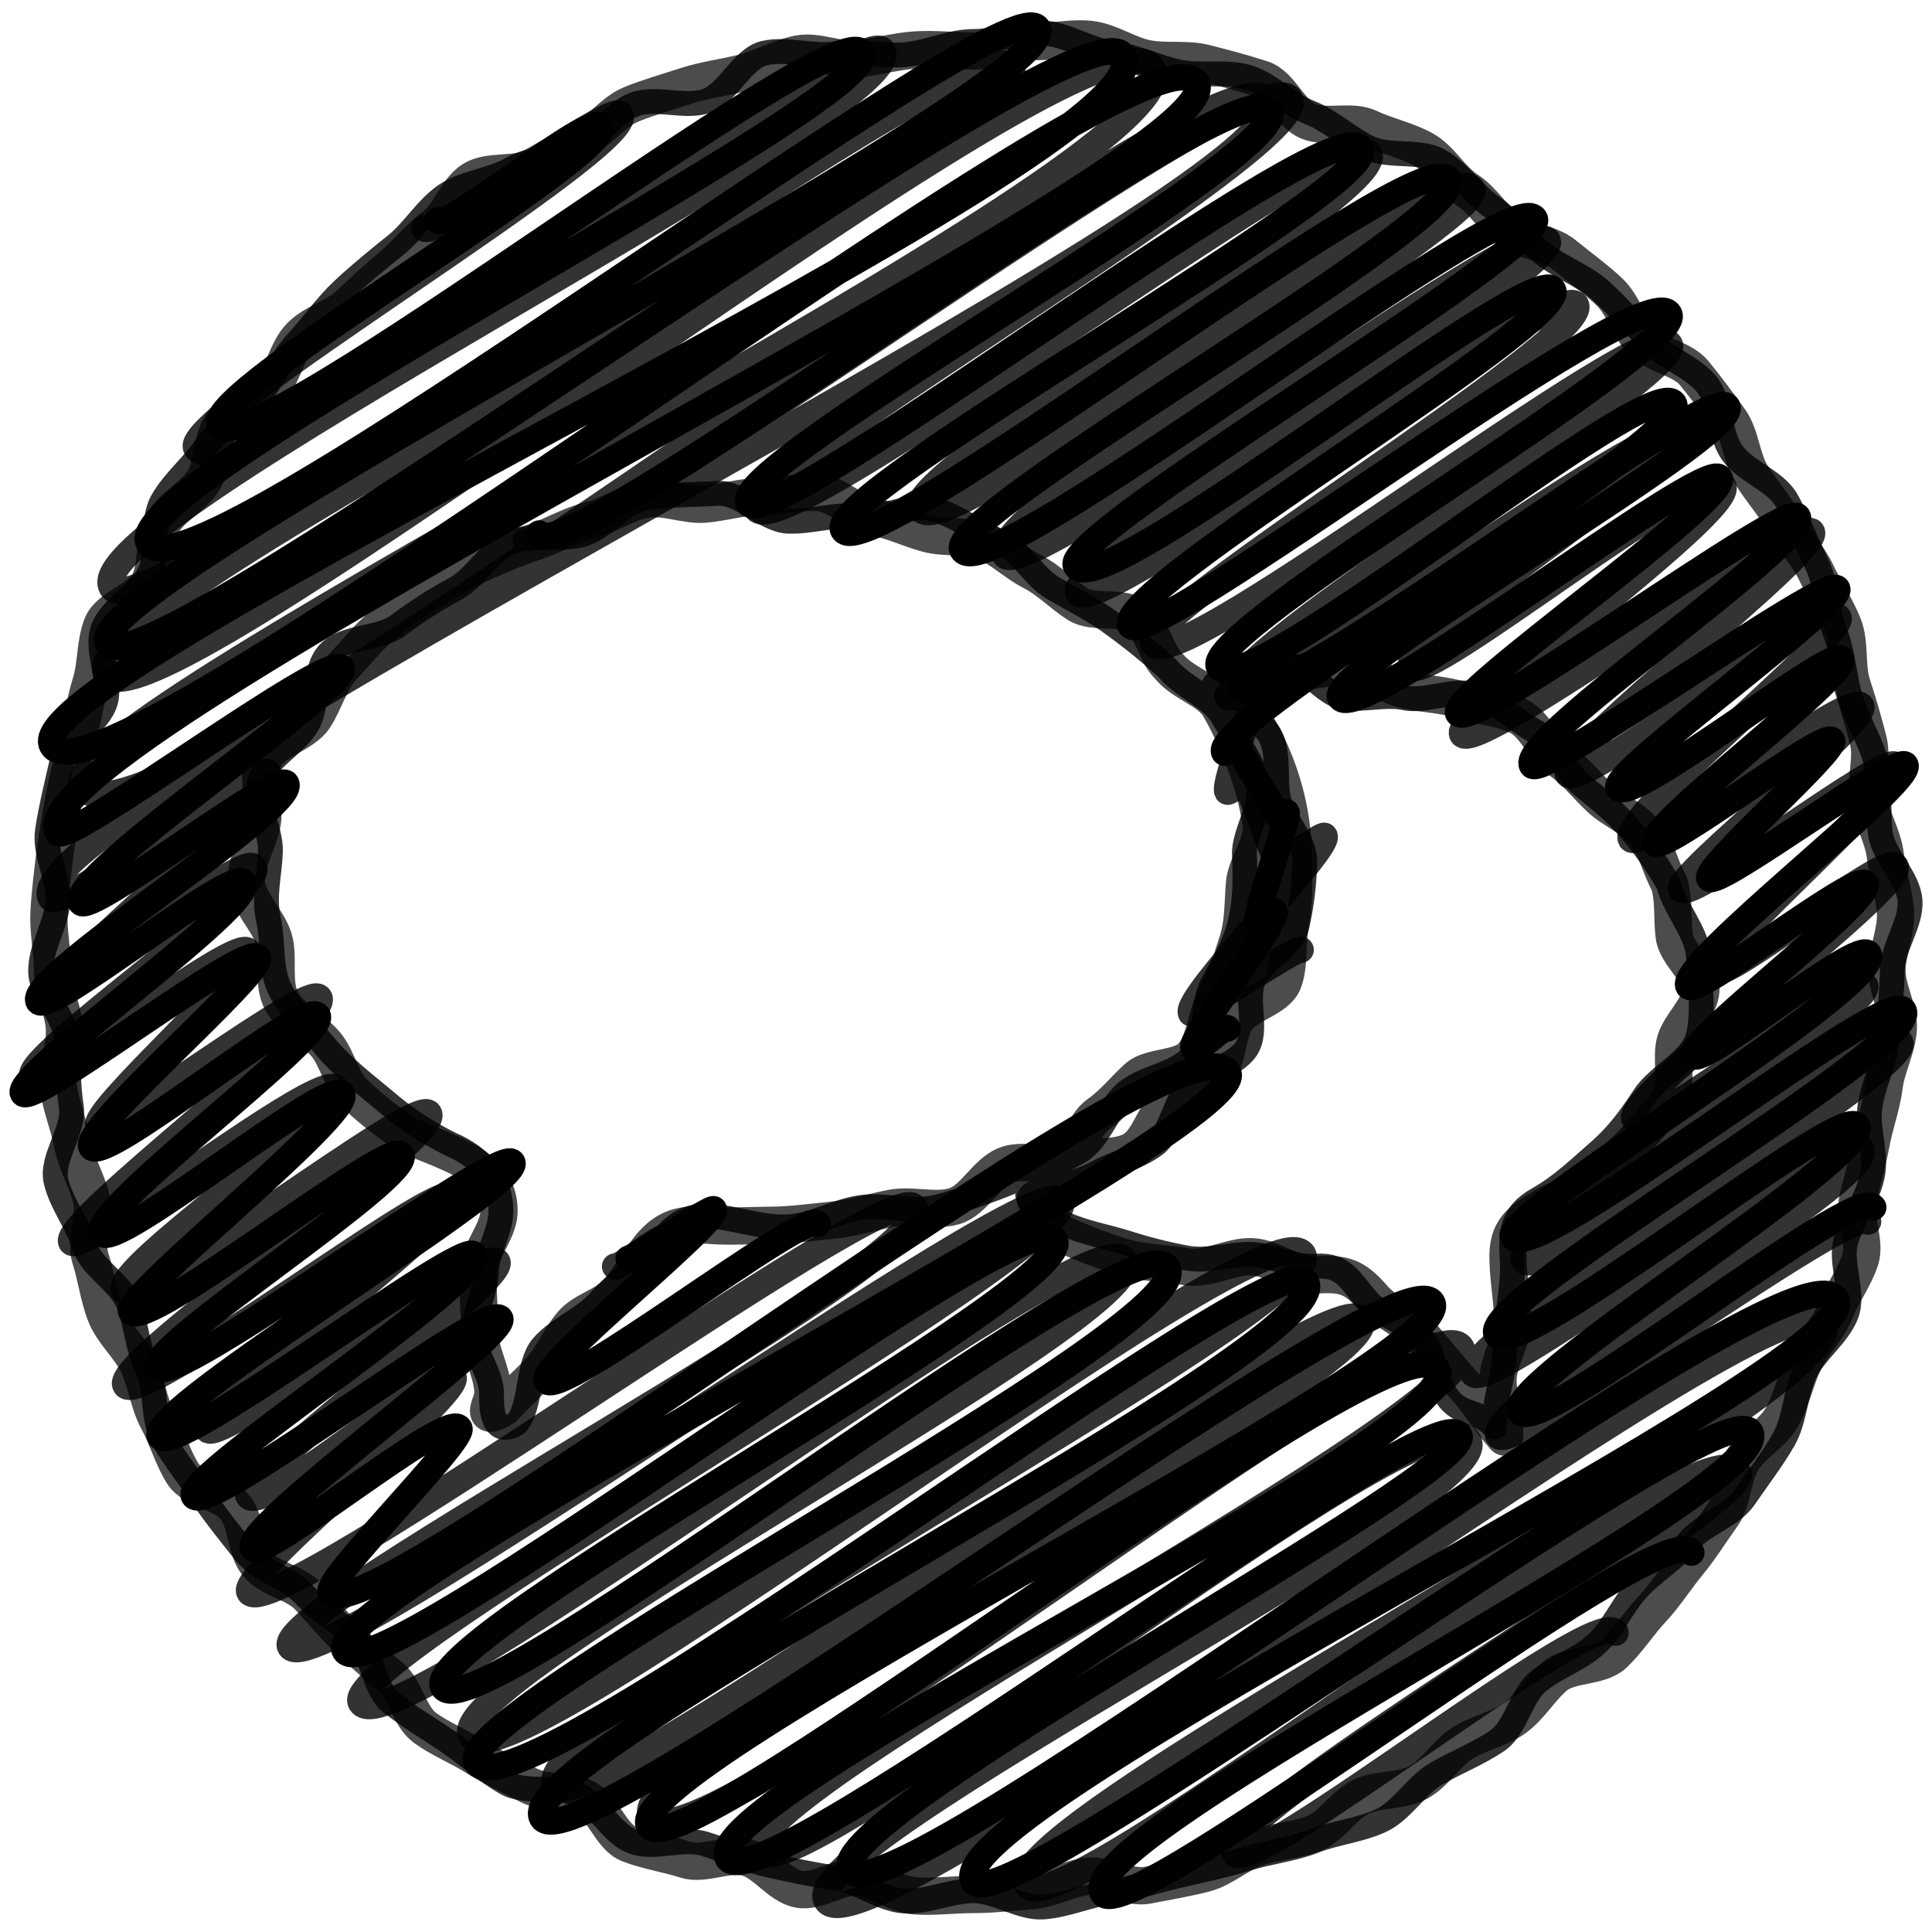
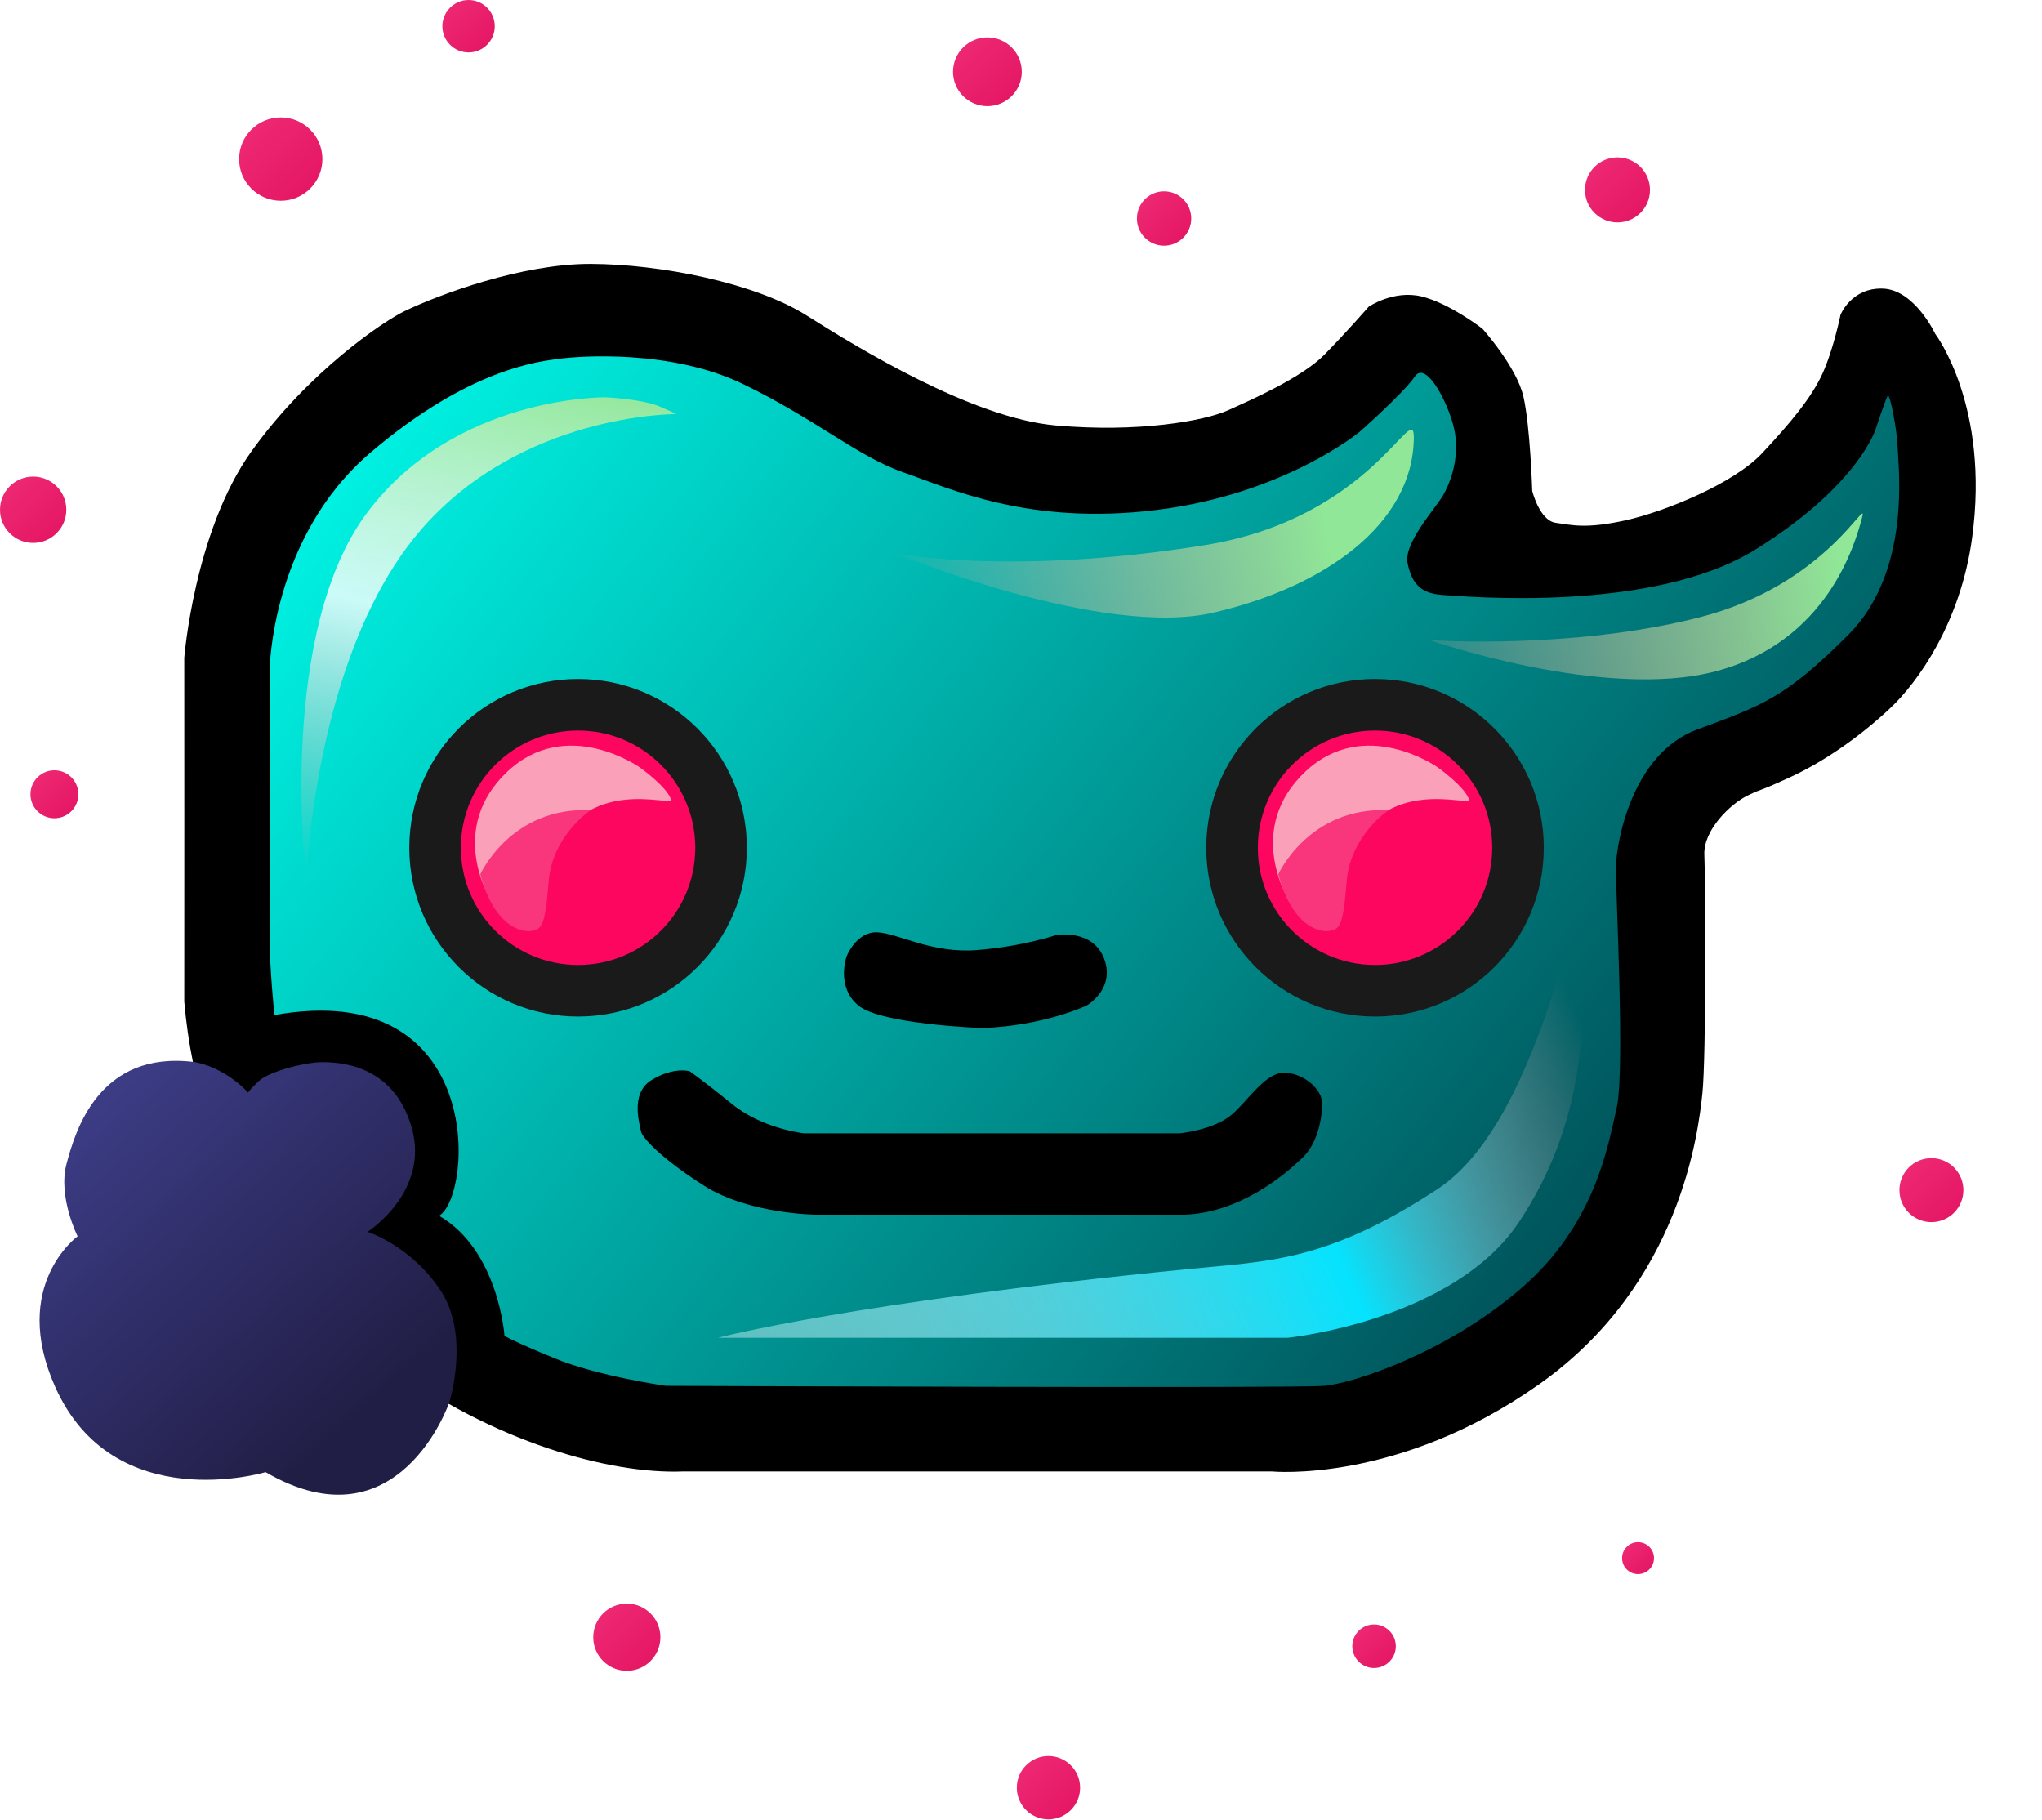
- <svg xmlns="http://www.w3.org/2000/svg" viewBox="0 0 512 512">
-   <g style="isolation:isolate">
-     <g id="Layer_1" data-name="Layer 1">
-       <path d="M328.76,182.44c5.8,10.07,124.61-82.29,129-74.66C462,115.2,351,177.68,355.15,184.86c4.66,8.09,97.12-64.22,100.58-58.21,3.27,5.68-72.07,57.59-69.32,62.37,3.27,5.68,87.31-56.79,90-52.1,3.88,6.74-74.46,58.87-70.41,65.89,2.48,4.31,78.47-51,80.87-46.81s-60.29,48.74-58,52.74c3,5.15,56.91-37.68,59-34.12,2.47,4.28-51.85,44.45-49.35,48.8,1.84,3.2,45.18-30.42,47-27.22,1.52,2.64-34.21,33.72-32.56,36.58,1.81,3.14,50.13-33.24,52-30.07,2.64,4.58-60.83,52.87-57.51,58.64,1.89,3.28,44.89-30.75,46.95-27.17,2.43,4.22-47.8,41.91-45.71,45.56s43.86-31.52,46.52-26.92c4.87,8.45-97.61,69.07-94.27,74.87,5,8.7,99.48-66.93,103.52-59.91,5.4,9.38-113.06,76.73-107.84,85.79,4.91,8.53,91.67-61.83,95.46-55.25,4.72,8.19-93.7,68-89.21,75.8,4.4,7.63,89.54-61.18,93.58-54.16" fill="none" stroke="#000" stroke-linecap="round" stroke-linejoin="round" stroke-width="6.97" />
-       <path d="M142.89,141.38C149.59,153,328.58,15.55,336.51,29.32c6.66,11.56-144.09,93.74-138.18,104C204,143.18,353.62,27.26,360.62,39.41c5.71,9.91-142.75,91.35-137.16,101.06,6.37,11.06,153.64-104.6,160.41-92.84,5.93,10.3-134.17,88.83-128.83,98.11,6.69,11.62,145.7-98.18,151.68-87.79,4.38,7.6-126.26,83.91-121.58,92,6.44,11.19,121.4-81.87,126.42-73.16,4.92,8.54-117.23,79.87-112,89C304,173.5,435.94,72.07,442.34,83.18c5.39,9.36-124.8,84-119.29,93.56,6.35,11,115-79.45,120.57-69.78,5.3,9.2-123.84,84.35-119.17,92.46.33.58,2.88-2.3,3.16-1.83.75,1.31,10.53,17.65,11.26,18.92.33.57,1.8-1.73,2.1-1.21.83,1.45-8.72,27.27-7.76,28.95.53.93,4.11-3.44,4.57-2.65,1.41,2.45-22.94,33.7-21.5,36.21.88,1.52,8.37-6.48,9.08-5.25" fill="none" stroke="#000" stroke-linecap="round" stroke-linejoin="round" stroke-width="6.97" />
-       <path d="M166.58,333.55c.48.83,22-14.06,22.59-13.07,1.82,3.16-46.65,41.44-44.36,45.43,3.16,5.49,69.27-46.13,71.88-41.6" fill="none" stroke="#000" stroke-linecap="round" stroke-linejoin="round" stroke-width="6.97" />
-       <path d="M116,58.38c1.95,3.38,40.78-28.91,43.08-24.93,4.33,7.52-105.7,70.48-100.82,79,7.3,12.68,163.57-109.91,170.15-98.48,7,12.09-198.07,114.21-189,129.94C49.94,162.25,267.39-5.72,275,7.5c8.69,15.09-255.32,147.58-246.45,163C37.61,186.21,287.3-3.15,297.62,14.77c14,24.31-295,163.35-283.8,182.8C26.77,220.06,304.54.2,317.12,22,328.71,42.16,1.61,196.87,15.32,220.67c2.29,4,72.31-48.62,75.23-43.54,2.75,4.77-73,55.27-69.14,62,2.19,3.81,52.29-35.22,54.43-31.5,3.59,6.24-69.3,51.37-65.63,57.75,2.45,4.26,51.68-36.09,54.35-31.46,3.43,6-61.29,50.94-58.48,55.82,2.33,4,59.6-40.6,62.24-36,2.17,3.77-46.87,45.44-44.12,50.21,3.06,5.31,57.11-39.86,60-34.75S23.55,320.86,27,326.82c3.11,5.41,60.67-42.07,63.67-36.85S32.5,343.72,34.71,347.56c3.46,6,68.82-46.39,71.65-41.47,3.37,5.85-67.7,50.94-64.59,56.35,3.61,6.26,91.06-59.45,94-54.39,3.34,5.8-97.51,65.47-93.4,72.61,3.63,6.3,80.54-52.86,83.24-48.17,3.84,6.68-77.23,58.74-74.24,63.94,3.34,5.81,78.25-52.12,81.2-47,2.56,4.45-68.78,55.17-65.56,60.76,2.46,4.27,51.73-36.89,54.73-31.68,1.75,3-35.94,40.2-34.12,43.36,8.22,14.27,226.59-157.21,237.85-137.66C333.57,298.31,83,422.85,91.39,437.48c7.5,13,180.7-121.76,188.12-108.88,7.19,12.49-169.44,105.7-162.07,118.5C125.28,460.71,300.8,321,309.42,336c9,15.58-190.75,117.83-183.19,131,10.08,17.5,212.5-140.09,219.89-127.26,9.62,16.71-211.77,125.86-202.47,142C152.48,497,370.79,329.94,379.56,345.18,387.81,359.49,163.1,468.45,172,483.86c8.08,14,198.8-138.38,208.88-120.89,9.47,16.45-197.17,113.55-188,129.5,8,13.86,186.85-124.32,193.84-112.18,5.64,9.79-169.43,101.36-161.41,115.29,9.55,16.58,250-171,261.36-151.26C496.23,360.93,247.18,479.84,258,498.6c7.31,12.69,198.52-131.84,205.84-119.13,8.48,14.72-180.51,106.79-171.6,122.26,6.16,10.7,149.18-102,156-90.26" fill="none" stroke="#000" stroke-linecap="round" stroke-linejoin="round" stroke-width="6.97" />
-       <g opacity="0.8">
-         <path d="M325.19,184.5c4,6.89,115.41-77,119.8-69.34,3.12,5.42-74.84,54.7-70.95,61.46,3.32,5.76,78.27-55.37,82.62-47.82,3.78,6.57-72.22,60.47-69.16,65.77,3.46,6,90-58.25,92.67-53.63,2.84,4.93-67.85,58.7-64.67,64.23,2.79,4.85,68.76-46.65,71.72-41.51,2.37,4.11-58.44,52.85-55,58.74,2,3.43,58.38-39.88,61-35.31,2.48,4.3-49.73,45-47.69,48.59,2.27,3.95,54.58-36.73,56.8-32.87,3,5.13-50.22,50-47.7,54.39,2.06,3.58,45.4-31.66,47.72-27.62,3.19,5.54-72.58,61.14-69.18,67,3.09,5.36,58.58-39.79,61.12-35.37,3.27,5.68-94.4,66-90.52,72.72,4.57,7.93,95.54-65.1,99.78-57.75s-118.16,79.14-113.14,87.84c3.55,6.16,98.74-66.68,102.86-59.53,4.87,8.46-100.84,67.91-96.19,76,3.23,5.61,94.81-62.37,98-56.75" fill="none" stroke="#000" stroke-linecap="round" stroke-linejoin="round" stroke-width="6.97" />
-         <path d="M139.32,143.44c7.15,12.41,194.58-131,202.52-117.21C348.69,38.14,195.39,126,200.46,134.8c6.38,11.07,156.69-103.81,162.36-94,5.77,10-124.3,84.71-118.94,94,6.9,12,139.44-96.45,146.24-84.64,4.34,7.53-130.31,85.71-123.87,96.9,5.07,8.8,139-91.74,143.88-83.27,4.4,7.64-128.84,85.62-124.41,93.3,4.56,7.91,127.52-83.95,131.9-76.34,5.06,8.78-116.46,82.13-112.05,89.77,5.8,10.07,131.63-88.42,136.92-79.24,4.5,7.82-121.4,82.89-115.84,92.55.23.4,6.3-4.16,6.52-3.78,1.11,1.92-9.16,27.54-7.91,29.72.31.54,4.43-3.24,4.72-2.73.93,1.61,7.79,20.3,8.59,21.69.44.76,12-8,12.45-7.2,1.89,3.28-37.7,42.95-35.38,47,.53.92,28.4-17.94,29.05-16.82" fill="none" stroke="#000" stroke-linecap="round" stroke-linejoin="round" stroke-width="6.97" />
-         <path d="M163,335.62c.51.89,12.82-8.74,13.39-7.75" fill="none" stroke="#000" stroke-linecap="round" stroke-linejoin="round" stroke-width="6.97" />
-         <path d="M112.38,60.45c2.06,3.58,49.68-34.07,52-30.08,4.83,8.39-117,80.31-112.38,88.36C60.52,133.56,228.26,3.64,233.9,13.43,242.6,28.54,19.17,137.55,29.63,155.7,37.77,169.83,259.68,3.27,268,17.74c10.2,17.71-250.76,141.74-239.79,160.8C39.58,198.26,291.7-5.67,305.4,18.12c14,24.35-294.15,172-283.57,190.37C37,234.89,323.68,5.64,335.85,26.76,348.53,48.79,1.17,216.68,13.48,238,16,242.37,69.11,201.36,71,204.73c2.88,5-53.07,48.95-51,52.49,2.34,4.06,44.77-31.8,47.31-27.38,3.39,5.89-61.67,50.22-58.7,55.39,2.17,3.78,54.47-37.86,57.2-33.11,2,3.49-41.91,42.42-39.74,46.2,2,3.41,55.93-38.47,58.57-33.9,3.4,5.9-68.82,59.42-65.75,64.76,2.5,4.34,66.78-46.63,70.23-40.65,2.93,5.08-59.57,47.63-56.28,53.33,3.69,6.4,77.75-52.14,80.84-46.78,3.87,6.72-84.24,65.38-80.44,72,3.65,6.33,83.35-55,86.28-49.94C123.06,323.22,52,373.64,55,378.83c2.75,4.78,74-49.41,76.81-44.45s-68.57,57.56-66,62c3.39,5.88,51.47-36.51,54.37-31.47,2.62,4.55-57,52-54.11,57,5.75,10,170.75-111.45,176.2-102C250.26,333.88,70.92,426,76.9,436.39c6.63,11.52,198-128.92,204.21-118.19,7,12.17-192.13,121.42-185.48,133,8,13.94,194.32-131.35,202.48-117.18s-181.79,111.14-173.26,126c9.22,16,211.45-143.31,220.49-127.61,7.79,13.52-207.62,124.41-198.15,140.84,7.1,12.33,206.21-136.29,213.53-123.58,7.65,13.28-197.61,115.31-188.13,131.77C182.89,499.27,378,341.05,387.27,357.12,396,372.33,193,475.72,201.48,490.45c7.78,13.5,178-125.43,187.69-108.62,8.41,14.61-179,106.51-170.14,121.82,10.2,17.71,254.32-170.35,264.32-153S262.71,483.14,272.1,499.44c8.09,14.05,179-125.69,188.58-109.14,4.66,8.1-139.5,90.53-133.55,100.86,4.13,7.17,96.25-66.82,101-58.48" fill="none" stroke="#000" stroke-linecap="round" stroke-linejoin="round" stroke-width="6.97" />
+ <svg xmlns="http://www.w3.org/2000/svg" xmlns:xlink="http://www.w3.org/1999/xlink" width="287.352" height="256" viewBox="0 0 76.029 67.733" version="1.1" id="svg5" xml:space="preserve">
+   <defs id="defs2">
+     <linearGradient id="linearGradient148091">
+       <stop style="stop-color:#fc4088;stop-opacity:1;" offset="0" id="stop148087" />
+       <stop style="stop-color:#d90352;stop-opacity:1;" offset="1" id="stop148089" />
+     </linearGradient>
+     <linearGradient id="linearGradient147042">
+       <stop style="stop-color:#ffffff;stop-opacity:0.342;" offset="0" id="stop147038" />
+       <stop style="stop-color:#05e3fe;stop-opacity:1;" offset="0.675" id="stop147046" />
+       <stop style="stop-color:#ffa5a5;stop-opacity:0;" offset="1" id="stop147040" />
+     </linearGradient>
+     <linearGradient id="linearGradient147034">
+       <stop style="stop-color:#90e797;stop-opacity:1;" offset="0" id="stop147030" />
+       <stop style="stop-color:#ffa5a5;stop-opacity:0;" offset="1" id="stop147032" />
+     </linearGradient>
+     <linearGradient id="linearGradient147026">
+       <stop style="stop-color:#90e797;stop-opacity:1;" offset="0" id="stop147022" />
+       <stop style="stop-color:#ffa5a5;stop-opacity:0;" offset="1" id="stop147024" />
+     </linearGradient>
+     <linearGradient id="linearGradient146926">
+       <stop style="stop-color:#90e797;stop-opacity:1;" offset="0" id="stop146922" />
+       <stop style="stop-color:#ffffff;stop-opacity:0.796;" offset="0.5" id="stop147048" />
+       <stop style="stop-color:#ffa5a5;stop-opacity:0;" offset="1" id="stop146924" />
+     </linearGradient>
+     <linearGradient id="linearGradient146830">
+       <stop style="stop-color:#00feed;stop-opacity:1;" offset="0" id="stop146826" />
+       <stop style="stop-color:#004c54;stop-opacity:1;" offset="1" id="stop146828" />
+     </linearGradient>
+     <linearGradient id="linearGradient146550">
+       <stop style="stop-color:#211e46;stop-opacity:1;" offset="0" id="stop146546" />
+       <stop style="stop-color:#40408e;stop-opacity:1;" offset="1" id="stop146548" />
+     </linearGradient>
+     <meshgradient id="meshgradient35584" gradientUnits="userSpaceOnUse" x="13.239" y="30.406">
+       <meshrow id="meshrow146238">
+         <meshpatch id="meshpatch146240">
+           <stop path="c 12.707,0  25.413,0  38.12,7.10543e-15" style="stop-color:#fc0f7f;stop-opacity:1" id="stop146242" />
+           <stop path="c -1.42109e-14,8.563  -21.601,-32.262  -21.013,1.772" style="stop-color:#fbd85a;stop-opacity:1" id="stop146244" />
+           <stop path="c -12.707,-0  -18.972,22.909  -17.107,23.916" style="stop-color:#fbd85a;stop-opacity:1" id="stop146246" />
+           <stop path="c -6.721,-5.119  0,-17.126  -0,-25.688" style="stop-color:#fc0f7f;stop-opacity:1" id="stop146248" />
+         </meshpatch>
+         <meshpatch id="meshpatch146250">
+           <stop path="c 12.707,-7.10543e-15  24.76,-7.415  37.467,-7.415" id="stop146252" />
+           <stop path="c 2.49403e-05,8.563  0.652,24.54  0.652,33.103" style="stop-color:#f85931;stop-opacity:1" id="stop146254" />
+           <stop path="c -12.707,0  -46.426,-23.917  -59.133,-23.916" style="stop-color:#f9704c;stop-opacity:1" id="stop146256" />
+         </meshpatch>
+         <meshpatch id="meshpatch146258">
+           <stop path="c 12.707,-4.8395e-05  28.207,4.009  40.914,4.009" id="stop146260" />
+           <stop path="c -8.47e-05,8.563  2.304,19.68  2.304,28.243" style="stop-color:#fc2b3f;stop-opacity:1" id="stop146262" />
+           <stop path="c -12.707,-0  -29.858,0.852  -42.566,0.851" style="stop-color:#fc2b3f;stop-opacity:1" id="stop146264" />
+         </meshpatch>
+       </meshrow>
+       <meshrow id="meshrow146266">
+         <meshpatch id="meshpatch146268">
+           <stop path="c -0,8.562  3.885,53.405  3.885,61.969" id="stop146270" />
+           <stop path="c -12.707,-0.001  -8.285,-12.364  -20.992,-12.364" style="stop-color:#fc0f7f;stop-opacity:1" id="stop146272" />
+           <stop path="c 0,-8.563  0,-17.126  0.001,-25.689" style="stop-color:#fc0f7f;stop-opacity:1" id="stop146274" />
+         </meshpatch>
+         <meshpatch id="meshpatch146276">
+           <stop path="c 0,8.563  -2.226,27.439  -2.226,36.003" id="stop146278" />
+           <stop path="c -12.707,-0.001  -40.315,2.048  -53.022,2.05" style="stop-color:#fc0f7f;stop-opacity:1" id="stop146280" />
+         </meshpatch>
+         <meshpatch id="meshpatch146282">
+           <stop path="c -8.40378e-05,8.563  -12.726,14.147  -12.725,22.71" id="stop146284" />
+           <stop path="c -12.707,-0.001  -19.359,14.145  -32.066,14.145" style="stop-color:#fc0f7f;stop-opacity:1" id="stop146286" />
+         </meshpatch>
+       </meshrow>
+       <meshrow id="meshrow146288">
+         <meshpatch id="meshpatch146290">
+           <stop path="c 0,8.562  17.128,4.762  17.128,13.325" id="stop146292" />
+           <stop path="c -12.707,0  -25.413,0  -38.12,0" style="stop-color:#fc0f7f;stop-opacity:1" id="stop146294" />
+           <stop path="c 0,-8.563  0,-17.126  -0,-25.689" style="stop-color:#fc0f7f;stop-opacity:1" id="stop146296" />
+         </meshpatch>
+         <meshpatch id="meshpatch146298">
+           <stop path="c 4.4044e-05,8.562  8.614,8.985  8.614,17.549" id="stop146300" />
+           <stop path="c -12.113,9.726  -31.802,-2.174  -44.508,-2.174" style="stop-color:#fc0f7f;stop-opacity:1" id="stop146302" />
+         </meshpatch>
+         <meshpatch id="meshpatch146304">
+           <stop path="c 4.032,10.099  2.095,15.732  -4.259,23.226" id="stop146306" />
+           <stop path="c -9.152,6.902  -6.883,0.673  -19.193,8.468" style="stop-color:#fc0f7f;stop-opacity:1" id="stop146308" />
+         </meshpatch>
+       </meshrow>
+     </meshgradient>
+     <linearGradient xlink:href="#linearGradient146550" id="linearGradient146552" x1="32.674" y1="99.553" x2="15.029" y2="80.333" gradientUnits="userSpaceOnUse" />
+     <linearGradient xlink:href="#linearGradient146830" id="linearGradient146832" x1="27.708" y1="40.766" x2="100.516" y2="97.587" gradientUnits="userSpaceOnUse" />
+     <linearGradient xlink:href="#linearGradient146926" id="linearGradient146928" x1="36.851" y1="38.814" x2="29.735" y2="69.167" gradientUnits="userSpaceOnUse" />
+     <linearGradient xlink:href="#linearGradient147026" id="linearGradient147028" x1="86.174" y1="44.201" x2="61.524" y2="48.889" gradientUnits="userSpaceOnUse" />
+     <linearGradient xlink:href="#linearGradient147034" id="linearGradient147036" x1="115.824" y1="48.799" x2="87.927" y2="51.673" gradientUnits="userSpaceOnUse" />
+     <linearGradient xlink:href="#linearGradient147042" id="linearGradient147044" x1="48.794" y1="95.407" x2="99.141" y2="72.198" gradientUnits="userSpaceOnUse" />
+     <linearGradient xlink:href="#linearGradient148091" id="linearGradient148093" x1="23.068" y1="23.476" x2="35.225" y2="36.153" gradientUnits="userSpaceOnUse" gradientTransform="translate(-1.759471,-0.9557301)" />
+     <linearGradient xlink:href="#linearGradient148091" id="linearGradient148137" gradientUnits="userSpaceOnUse" x1="23.068" y1="23.476" x2="35.225" y2="36.153" gradientTransform="matrix(0.628955,0,0,0.628955,19.95704,2.612339)" />
+     <linearGradient xlink:href="#linearGradient148091" id="linearGradient148160" gradientUnits="userSpaceOnUse" x1="23.068" y1="23.476" x2="35.225" y2="36.153" gradientTransform="matrix(0.8250925,0,0,0.8250925,43.36224,-0.6665277)" />
+     <linearGradient xlink:href="#linearGradient148091" id="linearGradient148183" gradientUnits="userSpaceOnUse" x1="23.068" y1="23.476" x2="35.225" y2="36.153" gradientTransform="matrix(0.7798932,0,0,0.7798932,80.2767,7.347823)" />
+     <linearGradient xlink:href="#linearGradient148091" id="linearGradient148206" gradientUnits="userSpaceOnUse" x1="23.068" y1="23.476" x2="35.225" y2="36.153" gradientTransform="matrix(0.7959184,0,0,0.7959184,-9.619212,24.91958)" />
+     <linearGradient xlink:href="#linearGradient148091" id="linearGradient148229" gradientUnits="userSpaceOnUse" x1="23.068" y1="23.476" x2="35.225" y2="36.153" gradientTransform="matrix(0.5752637,0,0,0.5752637,-1.809271,47.55643)" />
+     <linearGradient xlink:href="#linearGradient148091" id="linearGradient148252" gradientUnits="userSpaceOnUse" x1="23.068" y1="23.476" x2="35.225" y2="36.153" gradientTransform="matrix(0.805917,0,0,0.805917,23.58557,88.2473)" />
+     <linearGradient xlink:href="#linearGradient148091" id="linearGradient148275" gradientUnits="userSpaceOnUse" x1="23.068" y1="23.476" x2="35.225" y2="36.153" gradientTransform="matrix(0.759759,0,0,0.759759,48.76601,98.11766)" />
+     <linearGradient xlink:href="#linearGradient148091" id="linearGradient148298" gradientUnits="userSpaceOnUse" x1="23.068" y1="23.476" x2="35.225" y2="36.153" gradientTransform="matrix(0.5225312,0,0,0.5225312,74.24886,97.20775)" />
+     <linearGradient xlink:href="#linearGradient148091" id="linearGradient148321" gradientUnits="userSpaceOnUse" x1="23.068" y1="23.476" x2="35.225" y2="36.153" gradientTransform="matrix(0.3830982,0,0,0.3830982,93.32423,96.39448)" />
+     <linearGradient xlink:href="#linearGradient148091" id="linearGradient148344" gradientUnits="userSpaceOnUse" x1="23.068" y1="23.476" x2="35.225" y2="36.153" gradientTransform="matrix(0.7675661,0,0,0.7675661,98.36308,64.16152)" />
+     <linearGradient xlink:href="#linearGradient148091" id="linearGradient148389" gradientUnits="userSpaceOnUse" gradientTransform="matrix(0.6519655,0,0,0.6519655,58.51992,12.77751)" x1="23.068" y1="23.476" x2="35.225" y2="36.153" />
+   </defs>
+   <g id="g149571" transform="matrix(0.6597097,0,0,0.6597097,-8.150032,-13.12312)">
+     <g id="layer3" style="display:inline;fill:#fadb5e;fill-opacity:1">
+       <path style="fill:url(#meshgradient35584);fill-opacity:1;stroke-width:0.026" d="m 18.256,78.885 c 0,0 -0.048,-17.659 0,-21.274 0.048,-3.616 1.249,-11.567 7.645,-18.028 2.965,-2.995 4.611,-4.108 7.249,-5.709 3.024,-1.835 7.352,-3.714 14.988,-3.442 7.636,0.272 15.342,4.999 15.342,4.999 0,0 5.996,4.475 11.541,4.091 5.546,-0.384 7.485,-1.938 7.485,-1.938 0,0 1.967,-1.041 3.014,-2.366 1.24,-1.569 3.838,-2.959 5.924,-2.924 2.086,0.035 4.827,0.932 6.143,2.094 0.892,0.787 3.929,3.521 4.726,6.565 0.797,3.044 0.784,3.246 0.784,3.246 0,0 0.005,0.77 1.157,0.42 1.152,-0.35 3.202,-1.342 4.138,-2.103 0.936,-0.761 3.14,-1.986 4.385,-6.939 0.705,-2.804 3.92,-3.093 5.231,-3.046 1.311,0.047 4.126,0.279 7.129,5.352 2.068,3.494 2.753,6.363 2.355,11.921 -0.193,2.688 -1.421,7.609 -3.851,10.641 -1.783,2.225 -3.813,4.766 -7.763,6.715 -1.778,0.877 -2.858,1.347 -2.858,1.347 0,0 -0.404,0.317 -0.35,0.726 0.054,0.409 0.284,10.521 -0.018,13.14 -0.302,2.619 -0.899,7.255 -4.215,12.243 -2.251,3.386 -5.81,7.228 -9.1,8.837 -1.974,0.966 -6.298,3.47 -18.534,3.969 -10.499,0.427 -31.034,0 -31.034,0 0,0 -5.664,-0.614 -8.439,-1.615 -2.775,-1.002 -4.184,-1.903 -4.184,-1.903 0,0 -0.882,0.745 -1.513,1.087 -0.631,0.342 -1.741,1.14 -3.943,1.184 -2.202,0.043 -4.236,-1.133 -4.236,-1.133 0,0 -2.487,0.451 -4.33,0.297 -1.843,-0.155 -4.292,-1.06 -6.42,-2.721 -2.128,-1.661 -3.135,-5.004 -3.256,-5.646 -0.122,-0.641 -0.432,-3.377 0.073,-4.672 0.505,-1.296 1.357,-2.876 1.357,-2.876 0,0 -0.387,-2.039 -0.36,-3.71 0.018,-1.107 0.475,-2.945 1.721,-4.527 0.646,-0.828 1.261,-1.578 2.019,-2.301 z" id="path1779" />
+     </g>
+     <g id="layer4" style="display:inline;fill:#800000;fill-opacity:1">
+       <path style="fill:#000000;fill-opacity:1;stroke-width:0.026" d="m 22.754,76.417 c 0.008,-1.045 0,-19.411 0,-19.411 0,0 0.566,-7.127 3.783,-11.631 3.218,-4.504 7.46,-7.354 8.645,-7.923 1.981,-0.951 6.628,-2.68 10.524,-2.667 3.896,0.013 9.251,1.066 12.161,2.903 2.91,1.837 9.344,5.787 14.044,6.211 4.7,0.424 8.431,-0.262 9.738,-0.848 1.306,-0.587 4.174,-1.845 5.447,-3.138 1.273,-1.294 2.503,-2.712 2.503,-2.712 0,0 1.412,-0.964 2.992,-0.578 1.579,0.386 3.428,1.819 3.428,1.819 0,0 1.932,2.147 2.316,3.839 0.384,1.692 0.495,5.313 0.495,5.313 0,0 0.41,1.675 1.327,1.801 0.917,0.125 1.681,0.354 3.917,-0.135 2.235,-0.489 6.129,-2.082 7.725,-3.786 1.596,-1.704 2.805,-3.154 3.421,-4.518 0.616,-1.363 1.01,-3.303 1.01,-3.303 0,0 0.615,-1.545 2.401,-1.474 1.785,0.072 2.946,2.56 2.946,2.56 0,0 3.09,4.045 2.079,11.495 -0.654,4.817 -3.075,8.163 -4.615,9.614 -1.653,1.557 -3.692,3.005 -5.696,3.922 -2.004,0.917 -1.383,0.544 -2.36,1.016 -0.977,0.472 -2.507,1.956 -2.441,3.351 0.066,1.395 0.11,11.403 -0.112,13.48 -0.223,2.077 -1.192,10.711 -9.175,16.367 -7.982,5.656 -15.127,4.946 -15.127,4.946 H 50.909 C 42.59,103.268 24.392,95.45 22.754,76.417 Z" id="path1987" />
+     </g>
+     <g id="layer5" style="display:inline">
+       <path d="m 23.578,79.877 c 1.704,0.427 2.782,1.677 2.782,1.677 0,0 -0.05,-0.035 0.572,-0.63 0.622,-0.595 2.695,-1.09 3.573,-1.09 0.878,0 4.032,0.041 5.08,3.677 1.049,3.636 -2.488,5.898 -2.488,5.898 0,0 2.441,0.766 4.124,3.309 1.683,2.543 0.491,6.312 0.491,6.312 0,0 -2.846,8.318 -10.37,3.938 0,0 -8.579,2.574 -11.874,-4.811 -2.556,-5.728 1.265,-8.497 1.265,-8.497 0,0 -1.119,-2.23 -0.626,-4.083 0.493,-1.853 1.828,-6.444 7.247,-5.749" style="fill:url(#linearGradient146552);fill-opacity:1;stroke-width:0.026" id="path2120" />
+     </g>
+     <g id="layer6" style="display:inline">
+       <path style="fill:url(#linearGradient146832);fill-opacity:1;stroke-width:0.026" d="m 27.842,77.174 c 0,0 -0.271,-2.616 -0.27,-4.347 0.001,-1.73 0,-15.129 0,-15.129 0,0 0.072,-7.467 5.685,-12.258 5.614,-4.791 9.572,-5.151 10.665,-5.302 1.092,-0.151 6.278,-0.551 10.381,1.433 4.102,1.984 6.465,4.092 9.051,4.984 2.586,0.892 7.048,3.01 14.27,2.117 7.222,-0.893 11.457,-4.403 11.457,-4.403 0,0 2.468,-2.173 3.133,-3.139 0.665,-0.966 2.072,1.849 2.268,3.281 0.223,1.63 -0.391,2.919 -0.671,3.411 -0.429,0.757 -2.26,2.721 -2.014,3.863 0.246,1.142 0.738,1.7 1.962,1.78 1.224,0.08 11.868,1.06 17.701,-2.581 5.833,-3.641 6.763,-6.81 6.763,-6.81 0,0 0.562,-1.708 0.672,-1.85 0.11,-0.142 0.512,1.763 0.56,2.959 0.048,1.197 0.748,7.005 -2.794,10.542 -3.542,3.537 -4.809,3.965 -8.508,5.329 -3.7,1.363 -4.564,6.364 -4.597,7.712 -0.033,1.348 0.53,11.559 0.035,13.675 -0.495,2.116 -1.191,6.562 -5.443,10.207 -4.252,3.644 -9.446,5.303 -11.046,5.449 -1.6,0.147 -37.175,0 -37.175,0 0,0 -3.808,-0.537 -6.284,-1.556 -2.476,-1.019 -2.817,-1.268 -2.817,-1.268 0,0 -0.331,-4.827 -3.689,-6.77 1.925,-1.167 2.641,-13.465 -9.294,-11.329 z" id="path2145" />
+     </g>
+     <g id="layer7" style="display:inline">
+       <circle style="opacity:1;fill:#1a1a1a;fill-opacity:1;stroke-width:0.026" id="path2238" cx="44.979" cy="67.733" r="9.525" />
+       <circle style="fill:#1a1a1a;fill-opacity:1;stroke-width:0.026" id="path2238-3" cx="89.958" cy="67.733" r="9.525" />
+     </g>
+     <g id="layer8" style="display:inline">
+       <path style="opacity:1;fill:#000000;fill-opacity:1;stroke-width:0.026" d="m 67.771,77.906 c 0,0 -5.698,-0.203 -6.977,-1.273 -1.279,-1.071 -0.656,-2.777 -0.656,-2.777 0,0 0.538,-1.391 1.715,-1.352 1.177,0.039 3.041,1.205 5.629,1.004 2.588,-0.201 4.497,-0.855 4.497,-0.855 0,0 2.071,-0.346 2.697,1.359 0.626,1.705 -0.991,2.623 -0.991,2.623 0,0 -2.407,1.153 -5.914,1.272 z" id="path2268" />
+       <path style="opacity:1;fill:#000000;fill-opacity:1;stroke-width:0.026" d="M 79.22,88.439 H 58.361 c 0,0 -3.758,-0.039 -6.265,-1.63 -2.507,-1.591 -3.537,-2.779 -3.57,-3.078 -0.034,-0.299 -0.659,-2.127 0.603,-2.892 1.262,-0.765 2.15,-0.494 2.15,-0.494 0,0 0.733,0.506 2.432,1.882 1.699,1.376 4.032,1.623 4.032,1.623 h 21.161 c 0,0 1.964,-0.169 3.014,-1.095 0.923,-0.814 1.929,-2.461 3.06,-2.325 1.13,0.136 1.777,0.918 1.933,1.373 0.156,0.455 0.01,2.383 -1.001,3.376 -1.227,1.204 -3.711,3.148 -6.69,3.261 z" id="path2270" />
+     </g>
+     <g id="layer9" style="display:inline;fill:#920f2b;fill-opacity:1;stroke:none;stroke-opacity:1">
+       <circle style="opacity:1;fill:#fc0660;fill-opacity:1;stroke:none;stroke-width:0.026;stroke-opacity:1" id="path2311" cx="44.979" cy="67.733" r="6.615" />
+       <circle style="fill:#fc0660;fill-opacity:1;stroke:none;stroke-width:0.026;stroke-opacity:1" id="path2311-6" cx="89.958" cy="67.733" r="6.615" />
+     </g>
+     <g id="layer10" style="display:inline">
+       <path style="opacity:1;fill:url(#linearGradient146928);fill-opacity:1;stroke-width:0.026" d="m 29.625,69.407 c -0.086,-0.487 -1.534,-13.926 3.439,-20.569 4.973,-6.643 13.464,-6.524 13.464,-6.524 0,0 2.066,0.086 3.092,0.533 1.026,0.447 0.877,0.413 0.877,0.413 0,0 -8.703,-0.057 -14.401,6.547 -4.223,4.894 -6.004,13 -6.47,19.6 z" id="path2381" />
+       <path style="opacity:1;fill:url(#linearGradient147028);fill-opacity:1;stroke-width:0.026" d="m 62.9,51.127 c 0,0 11.628,4.8 17.939,3.338 6.311,-1.462 11.253,-5.007 11.309,-9.855 0.027,-2.291 -2.3,4.512 -11.794,6.045 -10.845,1.751 -17.455,0.473 -17.455,0.473 z" id="path2383" />
+       <path style="opacity:1;fill:url(#linearGradient147036);fill-opacity:1;stroke-width:0.026" d="m 93.046,56.016 c 0,0 9.862,3.431 16.17,1.751 6.308,-1.68 7.851,-7.246 8.227,-8.657 0.375,-1.411 -1.926,3.76 -9.143,5.612 -7.218,1.852 -15.253,1.294 -15.253,1.294 z" id="path2385" />
+       <path style="display:inline;opacity:1;fill:url(#linearGradient147044);fill-opacity:1;stroke-width:0.026" d="m 52.869,95.387 h 32.147 c 0,0 9.366,-0.941 13.085,-6.559 3.648,-5.511 3.769,-11.04 3.582,-16.145 -0.188,-5.105 -1.937,10.209 -8.192,14.309 -6.258,4.102 -9.474,4.061 -14.093,4.518 -18.954,1.877 -26.529,3.877 -26.529,3.877 z" id="path2387" />
+     </g>
+     <g id="layer11" style="display:inline">
+       <g id="g147275" transform="matrix(1.300827,0,0,1.300827,-13.16535,-21.35625)" style="display:inline">
+         <path style="display:inline;fill:#faa0b9;fill-opacity:1;stroke:none;stroke-width:0.026;stroke-opacity:1" d="m 41.485,71.557 c -0.857,-0.878 -2.419,-3.967 0.15,-6.378 2.569,-2.41 5.725,-0.189 5.725,-0.189 0,0 1.233,0.871 1.379,1.432 0.074,0.284 -3.811,-1.137 -5.158,2.452 -1.348,3.589 -2.095,2.682 -2.095,2.682 z" id="path147269" />
+         <path style="display:inline;fill:#f9357c;fill-opacity:1;stroke:none;stroke-width:0.026;stroke-opacity:1" d="m 40.457,69.633 c 0,0 1.335,-2.935 4.781,-2.776 0,0 -1.661,1.101 -1.816,3.098 -0.155,1.997 -0.32,2.061 -0.744,2.138 -0.424,0.077 -1.624,-0.187 -2.221,-2.459 z" id="path147271" />
      </g>
-       <g opacity="0.7" style="mix-blend-mode:multiply">
-         <path d="M257.95,13.52c-5.16,0-10.23-.6-15.32-.28S232.55,15,227.49,15.63s-10.77-2.3-15.79-1.35-9.77,3.74-14.72,5-10.2,1.87-15.06,3.46-9.91,3-14.66,4.93-8.14,7-12.77,9.21-8.88,4.9-13.36,7.38-11.56.66-15.88,3.41S119.17,57,115,60.06s-7.22,7.2-11.17,10.48S96.29,77.18,92.55,80.7,83,85.52,79.49,89.27,75.13,99,71.86,102.95s-9.95,5.18-13,9.34-2.23,10.83-5,15.17S45.45,134.28,43,138.79s-1.22,10.8-3.41,15.46S29,160.83,27.07,165.62s-1.46,10.53-3,15.44-2.24,10.08-3.51,15.08-2.55,10-3.51,15-1.86,10.12-2.5,15.24S13.27,236.64,13,241.8s.93,10.28.93,15.45,2.82,10.1,3.14,15.2S14.84,282.9,15.47,288s2.76,9.93,3.71,15,3.7,9.56,5,14.52-1.77,11.16-.2,16,2.18,10.28,4.07,15,6.4,8.51,8.58,13.15,2.74,10.21,5.2,14.7,3.88,9.84,6.63,14.17,11,5,14,9.11,2.54,11,5.81,14.93,10,4.8,13.51,8.54,6.63,7.64,10.37,11.16,7.43,6.86,11.38,10.14,4.91,10.42,9.06,13.45,9.17,5,13.5,7.74,9.13,4.83,13.63,7.32,10.72,1.36,15.37,3.56,6.75,10.23,11.53,12.13,10.13,2.62,15,4.21,11.18-1.89,16.17-.61,8.81,7.48,13.87,8.44,10.92-3.8,16-3.16,9.75,4.61,14.9,4.93,10.23-.37,15.39-.37,10.22-.64,15.31-1,9.89-3.19,14.95-3.83,10.86,3.33,15.88,2.37,10.22-1.84,15.16-3.11,9.16-5.36,14-6.94,10.24-1.81,15-3.7,7.84-7.52,12.46-9.71,10.72-1.35,15.2-3.82,7.33-7.6,11.65-10.36,9.77-3.69,13.92-6.71,6.77-7.86,10.71-11.13,11.72-2.24,15.46-5.76,6.61-8.13,10.13-11.88,6.31-8.25,9.58-12.21,6-8.41,9-12.57,2.69-10.48,5.45-14.82,8.06-7,10.54-11.53S475.8,365.7,478,361s6.3-8.42,8.19-13.21,5.22-9.12,6.8-14-1.89-11.21-.62-16.21,2.57-9.76,3.53-14.83,2.78-9.81,3.42-14.93,3.42-10,3.74-15.11-3-10.29-3-15.46,2.58-10.32,2.26-15.41-2.07-10.12-2.7-15.19-3.57-9.72-4.52-14.75,1.26-10.72,0-15.68-2.72-9.93-4.3-14.8-.42-10.9-2.3-15.66-4.94-9.25-7.12-13.89-6-8.6-8.42-13.09S467,130.35,464.25,126s-2.86-10.58-5.88-14.74-6.15-8.47-9.42-12.42-10.3-4.66-13.81-8.41-4.92-9.59-8.66-13.11-8-6.54-12-9.82S404.18,64.23,400,61.2s-6.8-8-11.13-10.81-7.11-8.27-11.61-10.75-9.84-3.57-14.49-5.76-11.18.2-16-1.7-7.42-9.61-12.31-11.2-10-2.94-15-4.22S309,16.5,304,15.54s-9.78-4.43-14.9-5.07-10.49.81-15.64.49S263.11,13.52,257.95,13.52Zm-70,311.19c-7.08-.41-11.17.31-15.71,5.81-3,3.76-5.32,8.11-8.4,11.78s-9.09,4.89-12.22,8.52-5,8.38-8.16,12-6.8,6.53-9.92,10.17c-6.94,4.13-2.9-1-2.9-3.78,0-5.38-3.47-10.68-3.51-16s-.54-10.7-.49-16,5.35-10.51,5.6-15.85c.21-8.41-5.61-12.64-13.65-16.09-4.3-2-9.49-3.5-13.36-6.26a104.35,104.35,0,0,1-11.36-9.33c-3.43-3.3-4.43-9.13-7.44-12.8-3.46-4.24-9.32-7-11.79-11.54-2.61-4.77-.6-11.6-2.11-16.56-1.57-5.14-6.88-9.76-7.26-15s3.45-10.76,4.26-16-1.57-11.65.39-16.66c1.88-4.83,10.45-6.39,13.4-11,2.79-4.32,4-9.61,7.69-13.6,3.6-3.82,6.74-7.86,10.65-11.09a121.91,121.91,0,0,1,12.56-8.9,126.58,126.58,0,0,1,13.52-7.32,137.59,137.59,0,0,1,14.27-5.7c4.83-1.67,9.38-4.45,14.43-5.65s9.69-4.8,14.83-5.57,10.46,1.69,15.39,1.31,10.08-2,15-2S212,130.15,217,130.54s9.53,5.63,14.44,6.46,9.41,3.1,14.23,4.41,10.3.29,15,2.09,8.33,5.64,12.83,7.93,7.79,5.91,12.06,8.65,12,.3,16,3.45,4.69,9.75,8.41,13.27c3.63,4.33,10.4,6,13.05,10.32a92.27,92.27,0,0,1,6.94,15A78.39,78.39,0,0,1,334.2,218c.86,5.45-4,11-4.39,16.13-.44,5.4-.24,10.42-1.86,15.45s-3.14,10.05-5.76,14.68-2.69,11.39-6.09,15.48c-3.13,3.76-11.15,2.68-14.66,5.87s-6.36,6.89-10.29,9.64-5.37,9.6-9.61,11.93-10.78-.28-15.22,1.7c-5,2.1-8.24,9.2-13.35,10.76s-11.42-.49-16.68.55-10.52,2.68-15.89,3.21-10.79,1.29-16.2,1.32S193.32,325.15,187.9,324.71ZM408.83,320c-7.35,4.13-9.61,7.21-9.13,14.92.17,5.11,1.19,10.22,1.18,15.42,0,4.94-3.85,10-3.9,15.35,0,4.84,1.79,9.7,1.79,15.15-4-4.48-6.81-9.22-10.46-13.31-3.93-4.41-7.44-8.85-11.09-13-3.8-4.36-10-6.48-13.6-10.88-4.53-5.09-7.27-6.31-14.76-5.76-5.7.45-11.44-4.61-17.08-4.85s-11.73,3.62-17.32,2.66-11.73-1-17.18-2.68A133.71,133.71,0,0,1,281,326.79c-2.81-1.24-4.91-4.8-6.63-8.94,4.48-2.11,7.25-7.21,11.49-9.56s10.82-1,14.83-3.77,5.23-9.18,8.89-12.38,9.63-4,12.8-7.74,2.65-9.79,5.17-14.07,10.82-5.55,12.58-10.27c1.66-4.44.85-10.15,1.83-15.17,1.14-5.59.89-11.33.83-16.74a71.7,71.7,0,0,0-1.94-16.56,73.51,73.51,0,0,0-5.78-15.67,79.15,79.15,0,0,0-8.87-13.47c5.18-1.82,9.65-3.56,14.81-3.79s11.05-2.43,16.3-1.67,10,4.8,15.17,5.86c5,1.12,10.3,1.18,15,2.75s10.43,2,14.9,4.17,6.77,8.78,10.91,11.58,7.07,6.72,10.76,10.18,8.82,5.17,11.95,9.24c3,3.87,3.88,8.89,6.4,13.43,1.33,4.89.68,9.36,1.29,13.91.67,5,7.31,9.53,7.08,14.14-.24,5-5.5,9.16-6.8,13.69s.79,11-1.67,15.2c-2.37,4-6.06,8-9.49,11.68a88.67,88.67,0,0,1-11.15,9.81C417.95,315.38,413.25,317.45,408.83,320Z" fill="none" stroke="#000" stroke-linecap="round" stroke-linejoin="round" stroke-width="9.88" />
+       <g id="g147275-5" transform="matrix(1.300827,0,0,1.300827,31.8727,-21.35625)" style="display:inline">
+         <path style="display:inline;fill:#faa0b9;fill-opacity:1;stroke:none;stroke-width:0.026;stroke-opacity:1" d="m 41.485,71.557 c -0.857,-0.878 -2.419,-3.967 0.15,-6.378 2.569,-2.41 5.725,-0.189 5.725,-0.189 0,0 1.233,0.871 1.379,1.432 0.074,0.284 -3.811,-1.137 -5.158,2.452 -1.348,3.589 -2.095,2.682 -2.095,2.682 z" id="path147269-6" />
+         <path style="display:inline;fill:#f9357c;fill-opacity:1;stroke:none;stroke-width:0.026;stroke-opacity:1" d="m 40.457,69.633 c 0,0 1.335,-2.935 4.781,-2.776 0,0 -1.661,1.101 -1.816,3.098 -0.155,1.997 -0.32,2.061 -0.744,2.138 -0.424,0.077 -1.624,-0.187 -2.221,-2.459 z" id="path147271-2" />
      </g>
-       <g opacity="0.8" style="mix-blend-mode:multiply">
-         <path d="M257.95,11c-6.15,0-12.11,3-18.15,3.49s-12.39-1.11-18.38-.22-12.91-1.54-18.83-.19S192.84,25,187,26.83s-13.3-1.33-19,.9-9.36,8.92-14.84,11.57-12.38,2.45-17.66,5.51-12.39,3.48-17.43,6.93-8.44,9.4-13.2,13.22-9.56,7.71-14,11.87-8,9.33-12.12,13.82-6.72,10.22-10.53,15-10.18,7.62-13.62,12.68S46,127.53,43,132.84s-.73,13.48-3.39,19-10,9-12.24,14.68,2.34,13.71.53,19.58S17.74,196,16.38,202s-2.89,12.11-3.8,18.2,3.19,12.7,2.73,18.84-4.54,12.06-4.54,18.23,6.41,12,6.86,18.06.37,12.06,1.27,18.07-5.42,13.57-4.08,19.5,5.75,11.4,7.54,17.22,9.41,9.58,11.64,15.26,2.43,12.06,5.07,17.55,1.17,13.29,4.22,18.57,7.06,10.25,10.5,15.29,7.41,9.93,11.22,14.71,11.26,6.4,15.41,10.88,9.44,7.49,13.91,11.65,4.55,13.36,9.32,17.18,10.22,7,15.27,10.46,9.8,7.71,15.09,10.78,13.55.47,19.06,3.13,8.83,10.19,14.53,12.43,13.28-1.18,19.14.63S198,493,204,494.33s11.74,2.53,17.81,3.44,11.61,5.59,17.74,6,12.28-2.71,18.43-2.71,12.51,4.75,18.55,4.3,12.15-3.18,18.15-4.08,12-2.93,17.9-4.28,12-2.65,17.82-4.45,12.23-2.46,17.89-4.69,12.38-2.84,17.87-5.49,9.16-9.23,14.43-12.29,11.17-5.34,16.21-8.78,6.2-12,11-15.82,10.86-5.74,15.33-9.9S429.85,425.49,434,421s9.57-7.53,13.38-12.31,11.45-6.72,14.9-11.78,7.34-10.07,10.4-15.37,3-12.35,5.68-17.88,8.7-9.67,10.94-15.38-1.89-13.63-.08-19.51,5.57-11,6.93-17-1.49-12.5-.58-18.59,4-11.58,4.47-17.72,1.42-12,1.42-18.19,5.16-12.59,4.71-18.65-6.95-11.67-7.84-17.68.27-12.5-1.07-18.43-5-11.33-6.76-17.15-2-12.24-4.23-17.92-2.18-12.57-4.83-18.06-5-11.54-8-16.82-11-7.63-14.46-12.67-2.84-13.23-6.65-18S441.41,95,437.26,90.47s-8.28-9-12.75-13.17-10.67-6.19-15.45-10-8.47-8.9-13.52-12.35-8.7-9.23-14-12.3-13.31-.84-18.82-3.5S352.7,32,347,29.79s-10.34-7.48-16.2-9.29-12.62-.12-18.6-1.48-11.6-4.11-17.67-5-11.87-4.85-18-5.31S264.1,11,257.95,11ZM188.07,322.23c-7.08-.41-10.49,3.47-15,9-4,5-9.84,8.52-14,13.4s-11.11,7.33-15.29,12.16S141,372.4,136.9,377.25c-6.94,4.13-6.64-5.27-6.64-8,0-5.38-4.75-10.67-4.79-16s3.35-10.69,3.41-16,3.62-10.51,3.87-15.86c.21-8.41-5.24-14.7-13.28-18.14a81.91,81.91,0,0,1-17.64-11.67c-5.45-4.57-11.24-8.91-15.77-14.41-4.06-5-9.07-9.42-11.77-14.75-2.87-5.67-1.79-12.77-3.13-18.66-1.38-6.1.26-11.86.5-18S67.19,212.66,69,206.68c1.78-5.77,9.15-9.19,12.42-14.64,3.08-5.12,1.37-14.35,5.75-19s13.68-3.63,18.45-7.37a117.29,117.29,0,0,1,15.21-9.72c5.38-3,8.78-10,14.54-12.24s12.72-.44,18.76-2,10.82-8.82,17-9.75,12.89-.84,19-1.21c6.34-.38,12.62,7.15,18.8,7.37s12.48-2.1,18.62-1.2,13.72-3.64,19.74-2,11.57,6,17.38,8.41,9.12,9.53,14.62,12.68c5.34,3.06,10.71,5.68,15.83,9.52a159,159,0,0,1,14.29,11.65c4.28,5.1,11.55,7.5,14.48,12.53,3.34,5.74,7.63,11.47,9.38,17.05,2,6.25-3.71,13.76-3.48,19.72.25,6.39.31,12-1.13,17.95-1.47,6.09-4.5,11-7.39,16.45S320,275,316.07,279.74c-4.2,5-12.69,5.63-17.56,9.67s-7,12.46-12.5,15.74-11.95,5.35-17.88,8a168.2,168.2,0,0,1-19.42,6.63c-6.53,1.81-14-.74-20.63.24S215,325,208.26,325.15,194.85,322.78,188.07,322.23Zm219.55-4.44c-7.35,4.13-7.3,9.32-6.82,17,.25,7.58-2,15.15-2.08,23.16-.06,7.12-2.67,11.85-2.67,20.27-4-4.48-8.14-3-11.79-7.13-3.93-4.4-3.65-12.26-7.3-16.45-3.8-4.36-11-5.64-14.58-10-4.53-5.09-6.2-9.63-13.69-9.08-5.7.45-11.25-2.88-16.89-3.12s-11.38,1.94-17,1a127,127,0,0,1-16.42-4.13c-5.37-1.67-11.07-2.61-16.28-5-2.81-1.24-8-3.34-9.73-7.48,5.24-2.46,12.89-3,17.79-5.76s11.27-4.28,15.82-7.62,5.26-11.63,9.26-15.66,11.84-5.08,15.05-9.86-.32-12.85,1.9-18.3c2.07-5.1,10.37-8.45,11.53-14.34a85.44,85.44,0,0,0,2.06-17.13c-.06-5.6-5.51-10.7-6.85-16.06s.29-11.94-2.28-17c-2.44-4.78-11.26-9.27-14.83-13.77,5.18-1.82,13.9-4.8,19.06-5s10,7.79,15.26,8.55,10.7-1,15.86,0c6,1.35,13.6-2.68,19.16-.68,5.76,2.08,10.73,6.88,15.94,9.76s7.45,10.3,12.11,14.14,9,7.12,12.93,11.88a92.07,92.07,0,0,1,10,14.25c1.9,7,7.51,12.71,7.93,19,.47,7.13,1.5,15,0,21.26-1.55,6.6-10.55,10.32-14.3,16.06-3.5,5.35-7,10.3-12.5,15C418.58,309.61,413.93,314.22,407.62,317.8Z" fill="none" stroke="#000" stroke-linecap="round" stroke-linejoin="round" stroke-width="6.59" />
-       </g>
+     </g>
+     <g id="layer13">
+       <circle style="display:inline;opacity:1;fill:url(#linearGradient148093);fill-opacity:1;stroke:none;stroke-width:0.026;stroke-opacity:1" id="path148085" cx="28.199" cy="28.869" r="2.351" />
+       <circle style="display:inline;fill:url(#linearGradient148137);fill-opacity:1;stroke:none;stroke-width:0.016;stroke-opacity:1" id="path148085-2" cx="38.799" cy="21.371" r="1.479" />
+       <circle style="display:inline;fill:url(#linearGradient148160);fill-opacity:1;stroke:none;stroke-width:0.022;stroke-opacity:1" id="path148085-9" cx="68.081" cy="23.942" r="1.94" />
+       <circle style="display:inline;fill:url(#linearGradient148389);fill-opacity:1;stroke:none;stroke-width:0.017;stroke-opacity:1" id="path148085-9-9" cx="78.052" cy="32.222" r="1.533" />
+       <circle style="display:inline;fill:url(#linearGradient148183);fill-opacity:1;stroke:none;stroke-width:0.02;stroke-opacity:1" id="path148085-0" cx="103.641" cy="30.608" r="1.834" />
+       <circle style="display:inline;fill:url(#linearGradient148206);fill-opacity:1;stroke:none;stroke-width:0.021;stroke-opacity:1" id="path148085-6" cx="14.225" cy="48.658" r="1.871" />
+       <circle style="display:inline;fill:url(#linearGradient148229);fill-opacity:1;stroke:none;stroke-width:0.015;stroke-opacity:1" id="path148085-7" cx="15.425" cy="64.714" r="1.352" />
+       <circle style="display:inline;fill:url(#linearGradient148252);fill-opacity:1;stroke:none;stroke-width:0.021;stroke-opacity:1" id="path148085-02" cx="47.73" cy="112.284" r="1.895" />
+       <circle style="display:inline;fill:url(#linearGradient148275);fill-opacity:1;stroke:none;stroke-width:0.02;stroke-opacity:1" id="path148085-5" cx="71.527" cy="120.777" r="1.786" />
+       <circle style="display:inline;fill:url(#linearGradient148298);fill-opacity:1;stroke:none;stroke-width:0.014;stroke-opacity:1" id="path148085-28" cx="89.903" cy="112.792" r="1.228" />
+       <circle style="display:inline;fill:url(#linearGradient148321);fill-opacity:1;stroke:none;stroke-width:0.01;stroke-opacity:1" id="path148085-3" cx="104.801" cy="107.82" r="0.901" />
+       <circle style="display:inline;fill:url(#linearGradient148344);fill-opacity:1;stroke:none;stroke-width:0.02;stroke-opacity:1" id="path148085-29" cx="121.358" cy="87.054" r="1.805" />
    </g>
  </g>
</svg>
